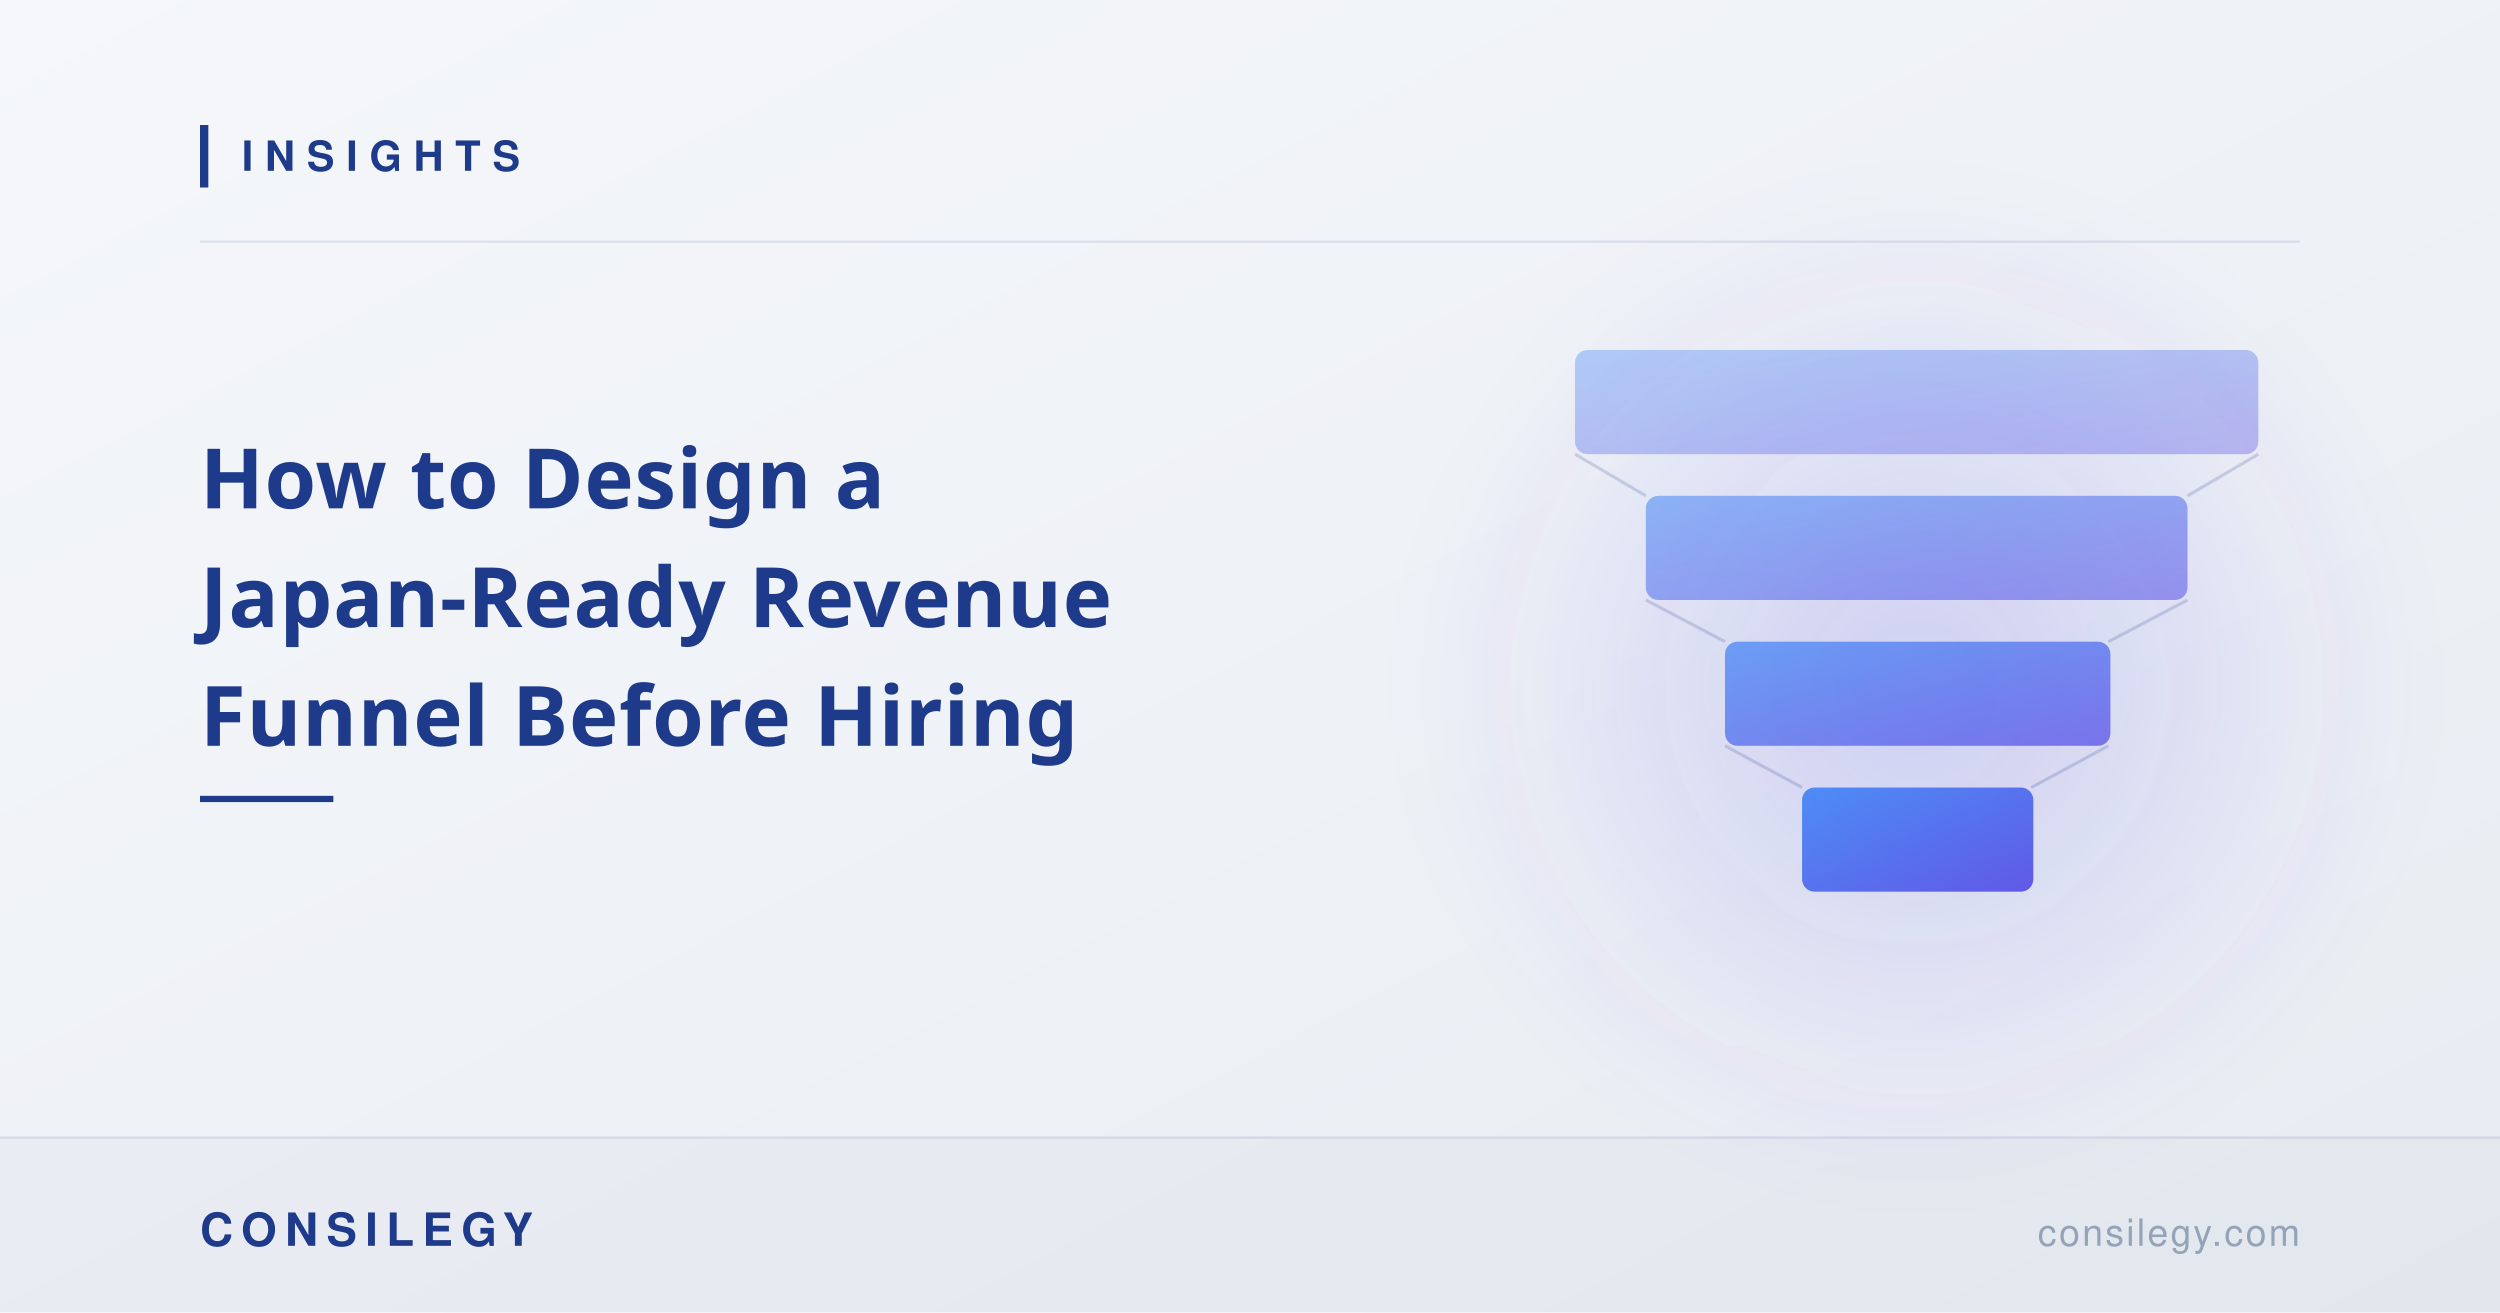
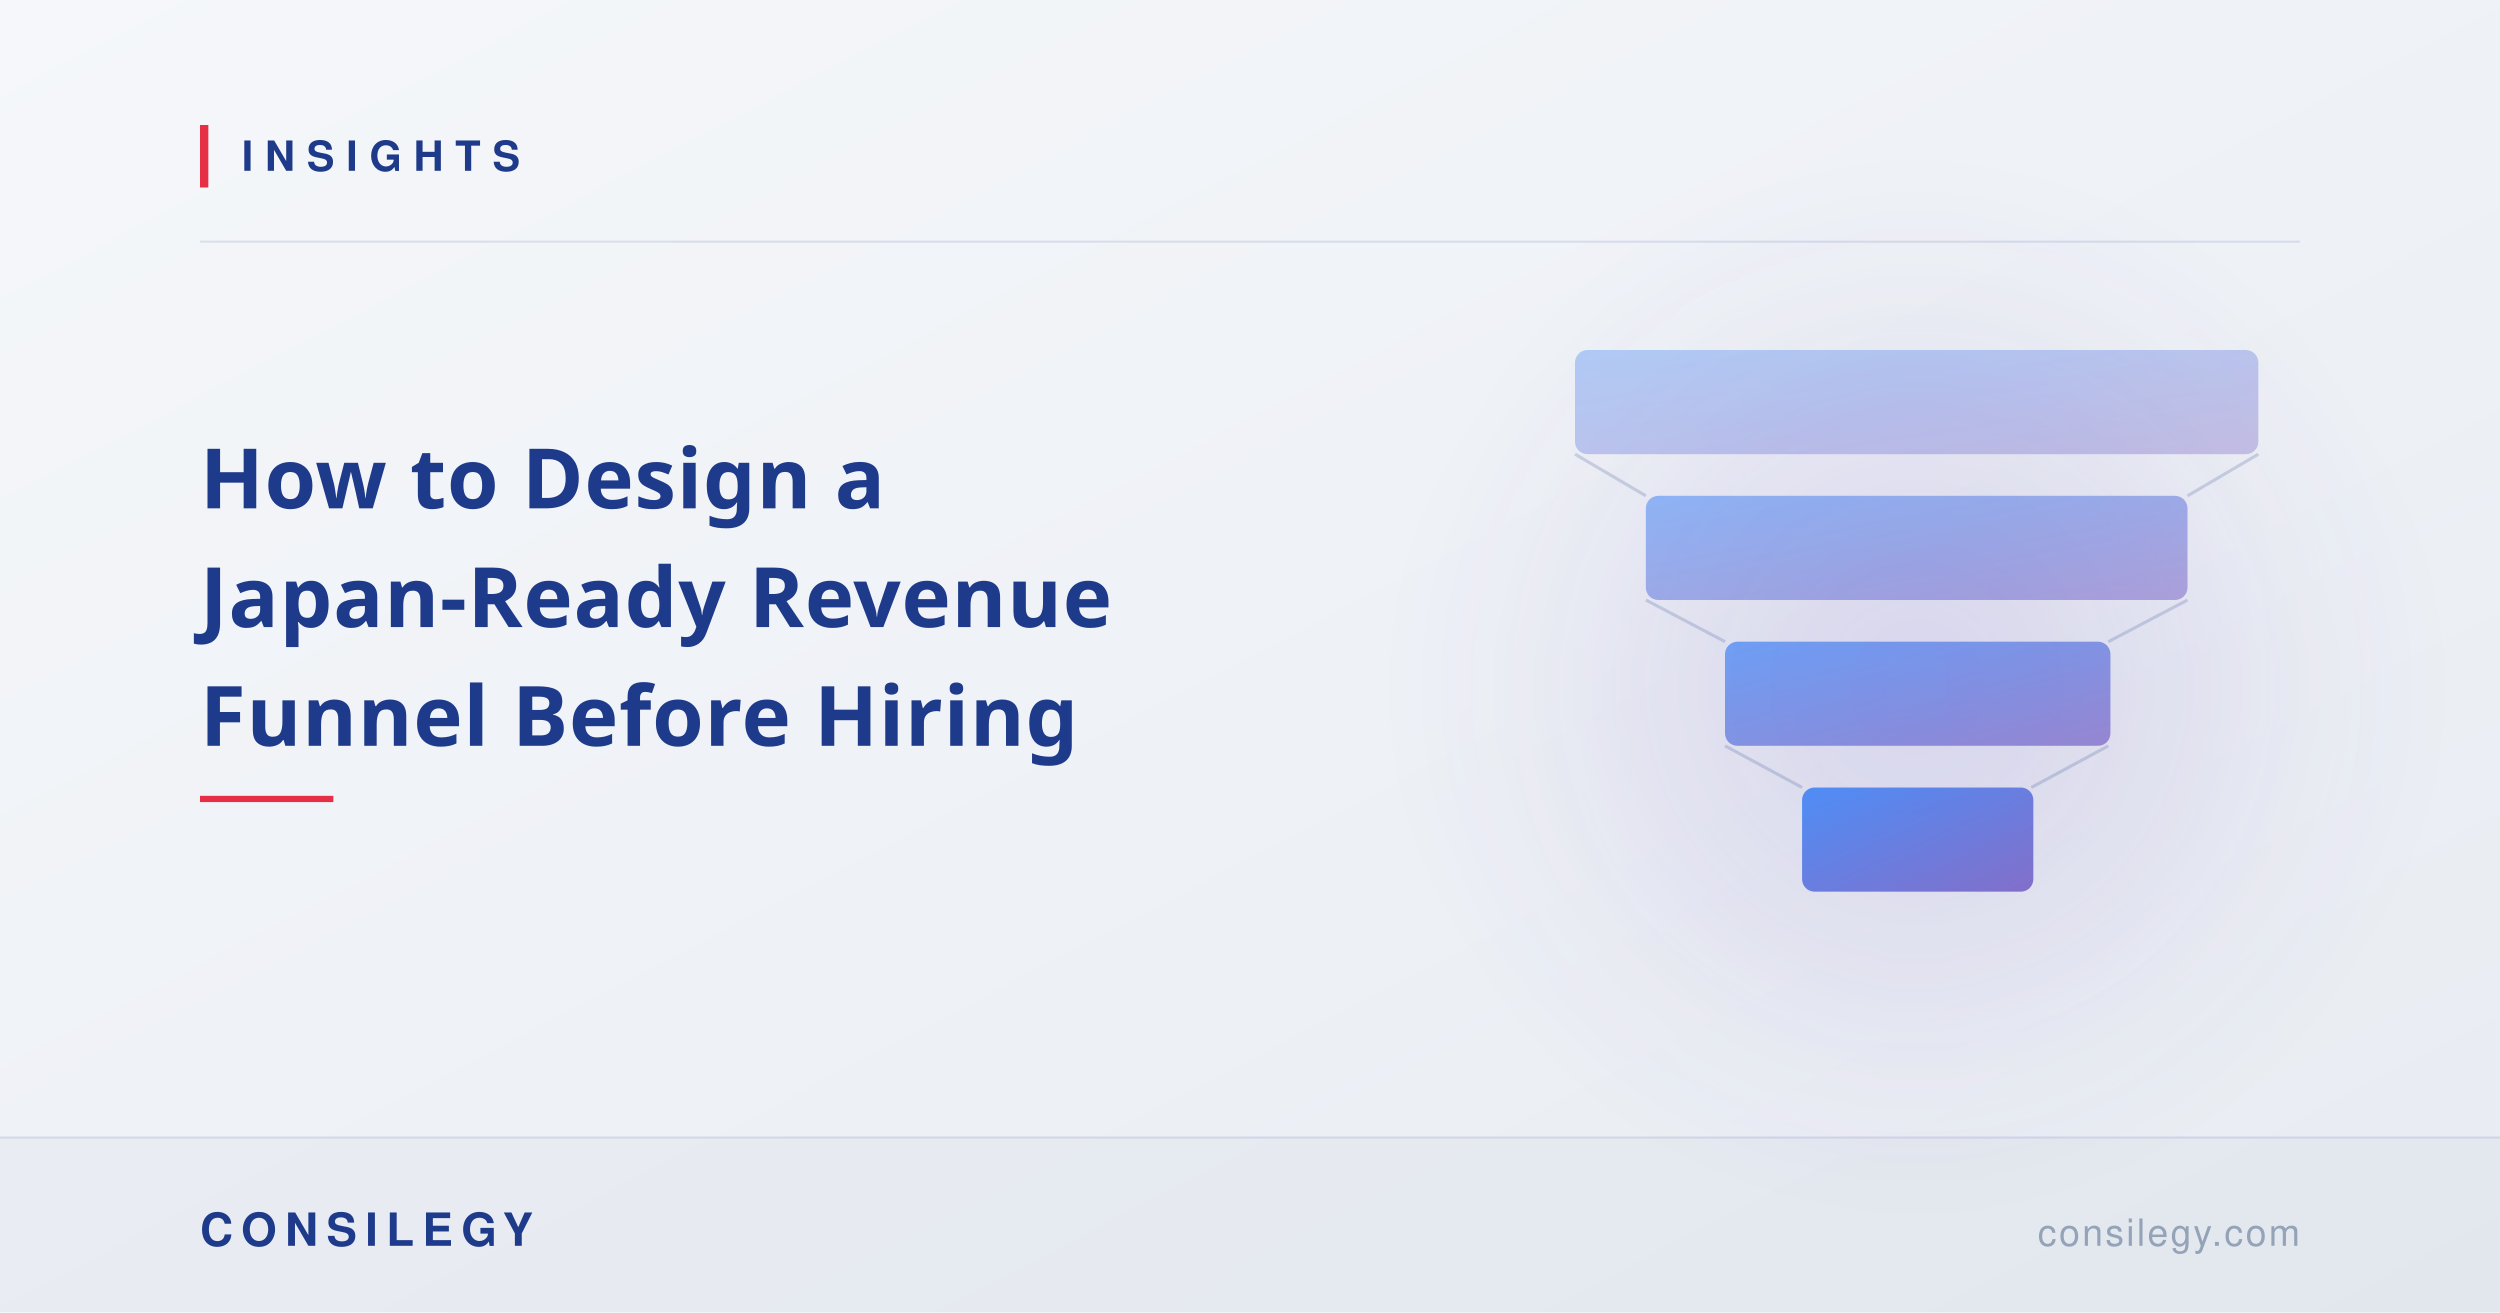
<svg xmlns="http://www.w3.org/2000/svg" viewBox="0 0 1200 630" width="1200" height="630">
  <defs>
    <linearGradient id="bg" x1="0%" y1="0%" x2="100%" y2="100%">
      <stop offset="0%" stop-color="#F5F7FA" />
      <stop offset="100%" stop-color="#E8ECF2" />
    </linearGradient>
    <linearGradient id="bi" x1="0%" y1="0%" x2="100%" y2="100%">
      <stop offset="0%" stop-color="#3B82F6" />
-       <stop offset="100%" stop-color="#4F46E5" />
+       <stop offset="100%" stop-color="#765FC4" />
    </linearGradient>
    <radialGradient id="glow" cx="50%" cy="50%" r="50%">
-       <stop offset="0%" stop-color="#4F46E5" stop-opacity="0.20" />
-       <stop offset="100%" stop-color="#4F46E5" stop-opacity="0" />
+       <stop offset="0%" stop-color="#765FC4" stop-opacity="0.20" />
+       <stop offset="100%" stop-color="#765FC4" stop-opacity="0" />
    </radialGradient>
    <filter id="soft" x="-60%" y="-60%" width="220%" height="220%">
      <feGaussianBlur stdDeviation="26" />
    </filter>
  </defs>
  <rect width="1200" height="630" fill="url(#bg)" />
  <circle cx="920" cy="330" r="230" fill="url(#glow)" filter="url(#soft)" />
  <rect x="756" y="168" width="328" height="50" rx="6" fill="url(#bi)" fill-opacity="0.34" />
  <rect x="790" y="238" width="260" height="50" rx="6" fill="url(#bi)" fill-opacity="0.52" />
  <line x1="756" y1="218" x2="790" y2="238" stroke="#1E3A8A" stroke-opacity="0.18" stroke-width="1.5" />
  <line x1="1084" y1="218" x2="1050" y2="238" stroke="#1E3A8A" stroke-opacity="0.18" stroke-width="1.5" />
  <rect x="828" y="308" width="185" height="50" rx="6" fill="url(#bi)" fill-opacity="0.70" />
  <line x1="790" y1="288" x2="828" y2="308" stroke="#1E3A8A" stroke-opacity="0.18" stroke-width="1.5" />
  <line x1="1050" y1="288" x2="1012" y2="308" stroke="#1E3A8A" stroke-opacity="0.18" stroke-width="1.5" />
  <rect x="865" y="378" width="111" height="50" rx="6" fill="url(#bi)" fill-opacity="0.88" />
  <line x1="828" y1="358" x2="865" y2="378" stroke="#1E3A8A" stroke-opacity="0.18" stroke-width="1.5" />
  <line x1="1012" y1="358" x2="975" y2="378" stroke="#1E3A8A" stroke-opacity="0.18" stroke-width="1.5" />
-   <rect x="96" y="60" width="4" height="30" fill="#1E3A8A" />
+   <rect x="96" y="60" width="4" height="30" fill="#E62E45" />
  <text x="116" y="82" font-family="'Helvetica Neue',Helvetica,Arial,sans-serif" font-size="20" font-weight="600" fill="#1E3A8A" letter-spacing="0.28em">INSIGHTS</text>
  <line x1="96" y1="116" x2="1104" y2="116" stroke="#1E3A8A" stroke-opacity="0.12" stroke-width="1" />
  <text x="96" y="244" font-family="'Hiragino Sans','Hiragino Kaku Gothic ProN',system-ui,sans-serif" font-size="40" font-weight="600" fill="#1E3A8A" letter-spacing="0.01em">How to Design a</text>
  <text x="96" y="301" font-family="'Hiragino Sans','Hiragino Kaku Gothic ProN',system-ui,sans-serif" font-size="40" font-weight="600" fill="#1E3A8A" letter-spacing="0.01em">Japan-Ready Revenue</text>
  <text x="96" y="358" font-family="'Hiragino Sans','Hiragino Kaku Gothic ProN',system-ui,sans-serif" font-size="40" font-weight="600" fill="#1E3A8A" letter-spacing="0.01em">Funnel Before Hiring</text>
-   <rect x="96" y="382" width="64" height="3" fill="#1E3A8A" />
+   <rect x="96" y="382" width="64" height="3" fill="#E62E45" />
  <rect x="0" y="546" width="1200" height="84" fill="#1E3A8A" fill-opacity="0.035" />
  <line x1="0" y1="546" x2="1200" y2="546" stroke="#1E3A8A" stroke-opacity="0.12" stroke-width="1" />
  <text x="96" y="598" font-family="'Helvetica Neue',Helvetica,Arial,sans-serif" font-size="22" font-weight="600" fill="#1E3A8A" letter-spacing="0.18em">CONSILEGY</text>
  <text x="1104" y="598" text-anchor="end" font-family="'Helvetica Neue',Helvetica,Arial,sans-serif" font-size="18" font-weight="400" fill="#94A3B8" letter-spacing="0.06em">consilegy.com</text>
</svg>
